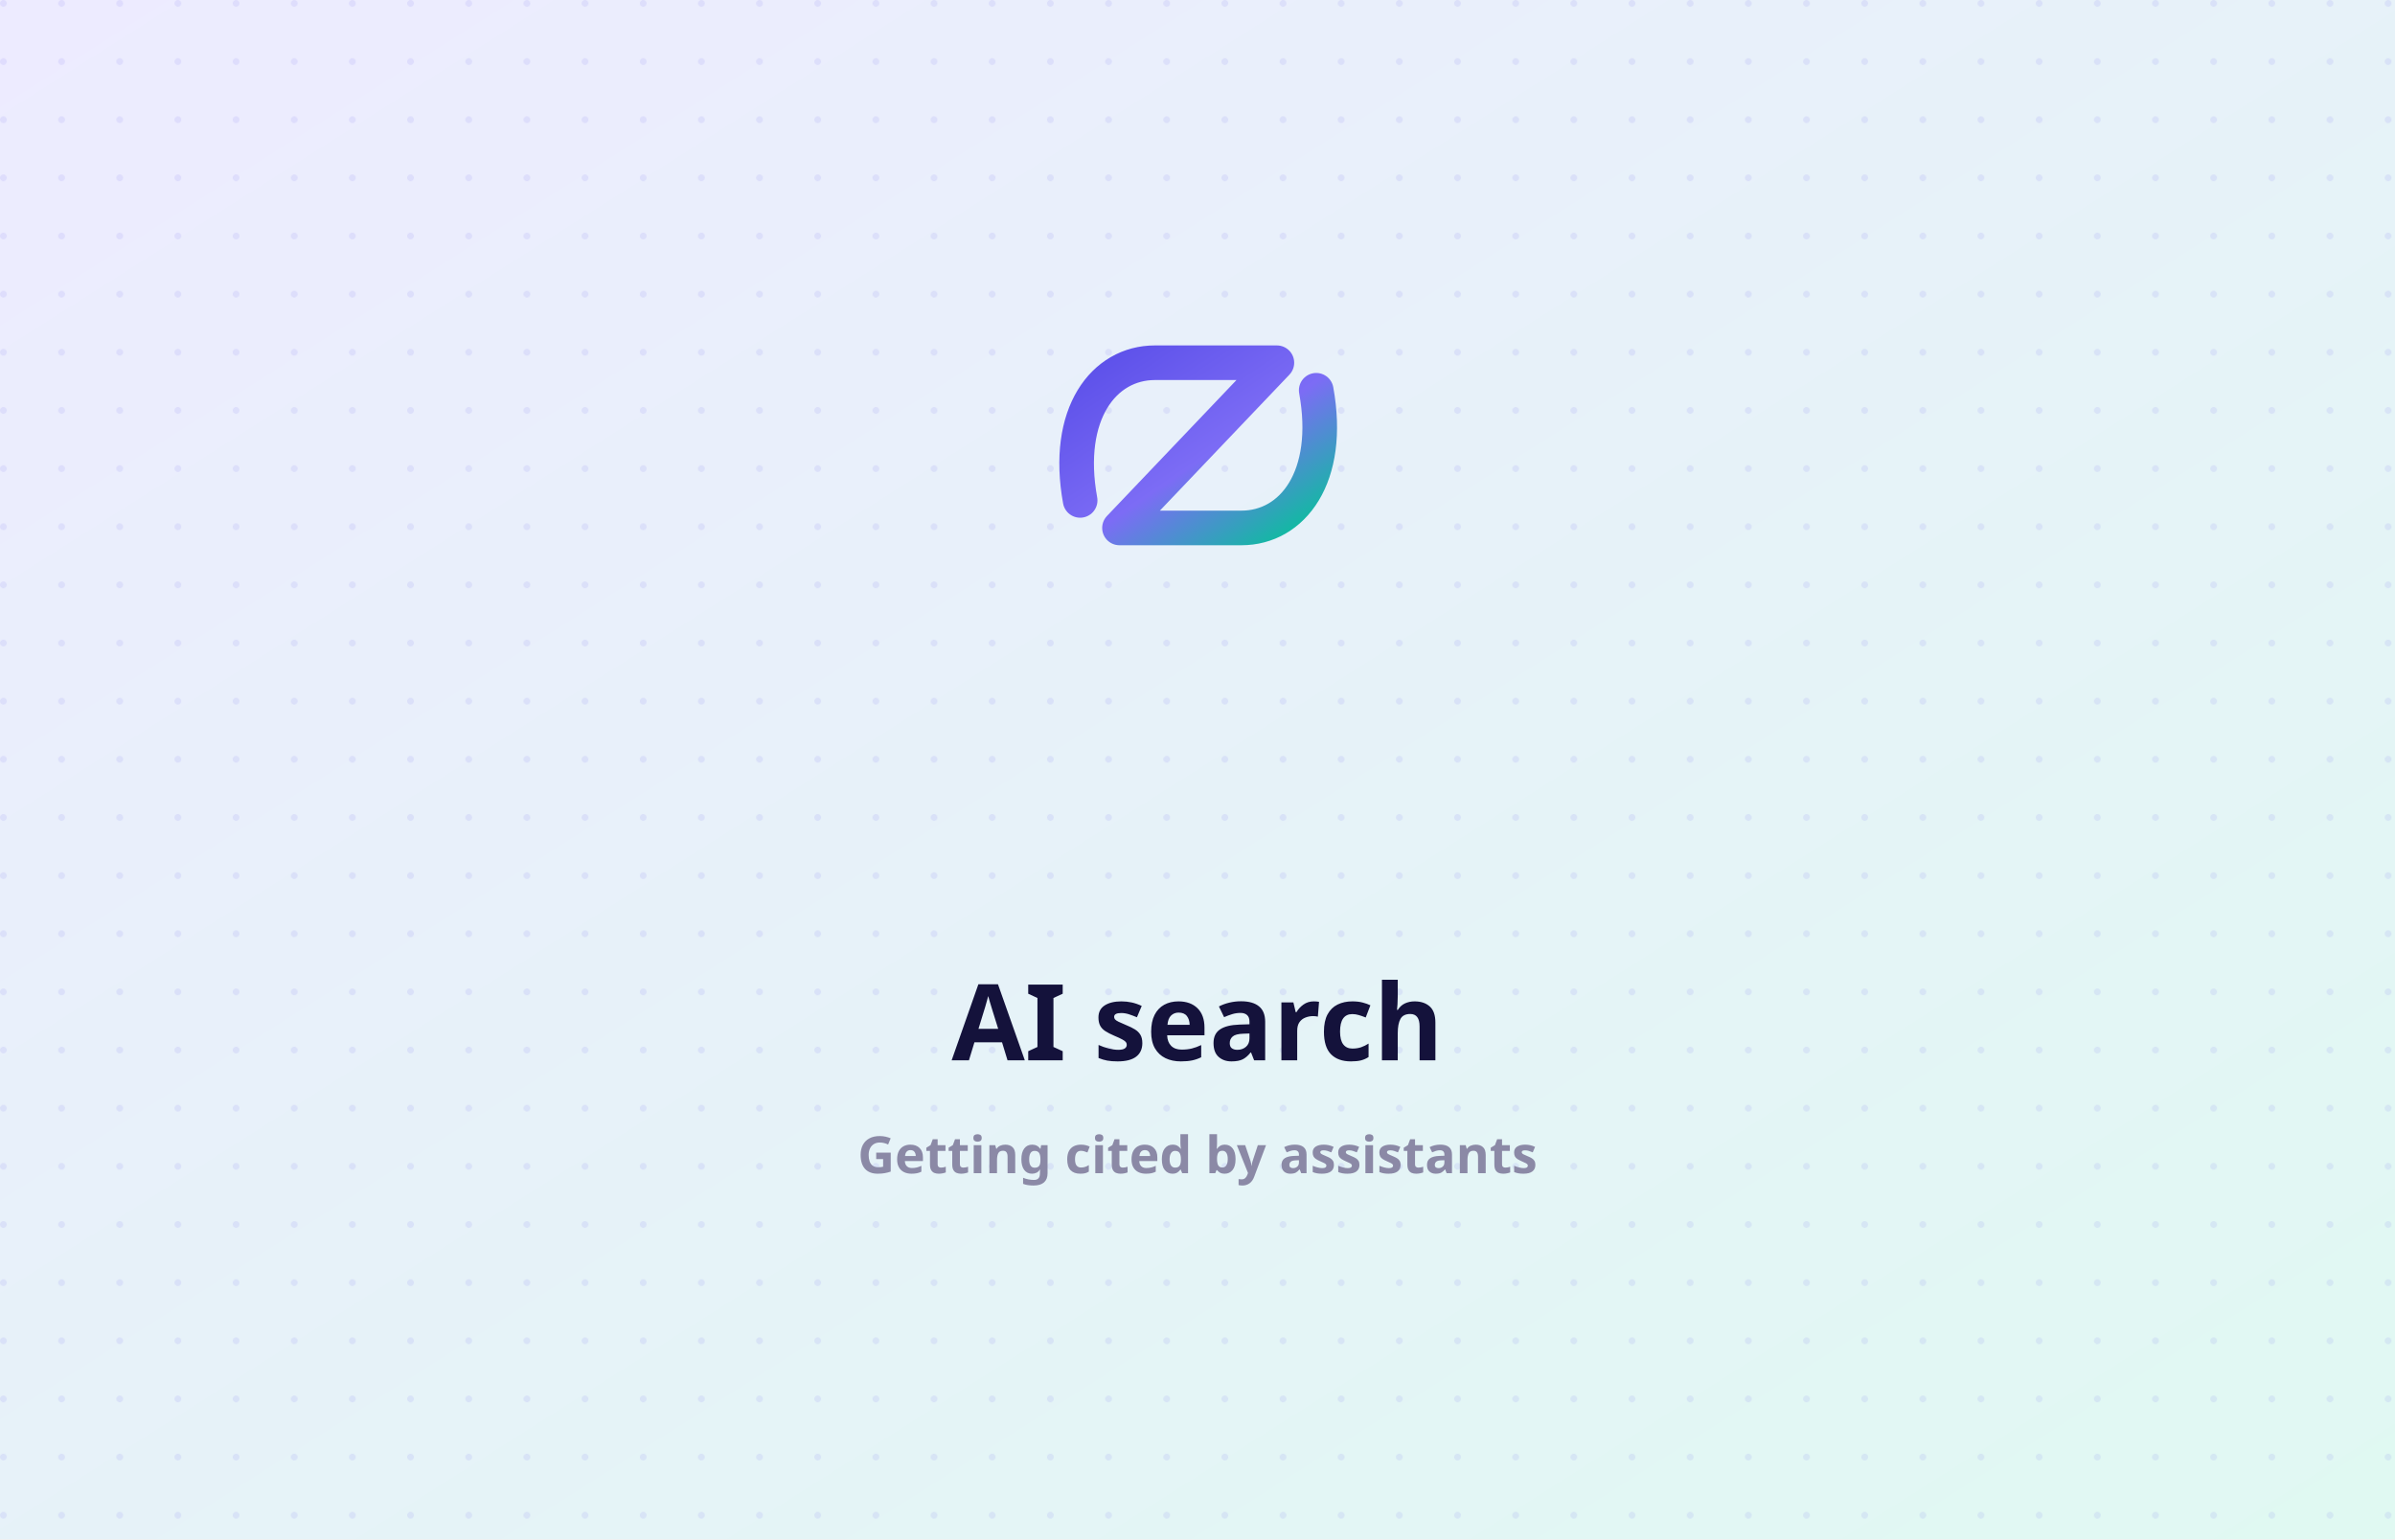
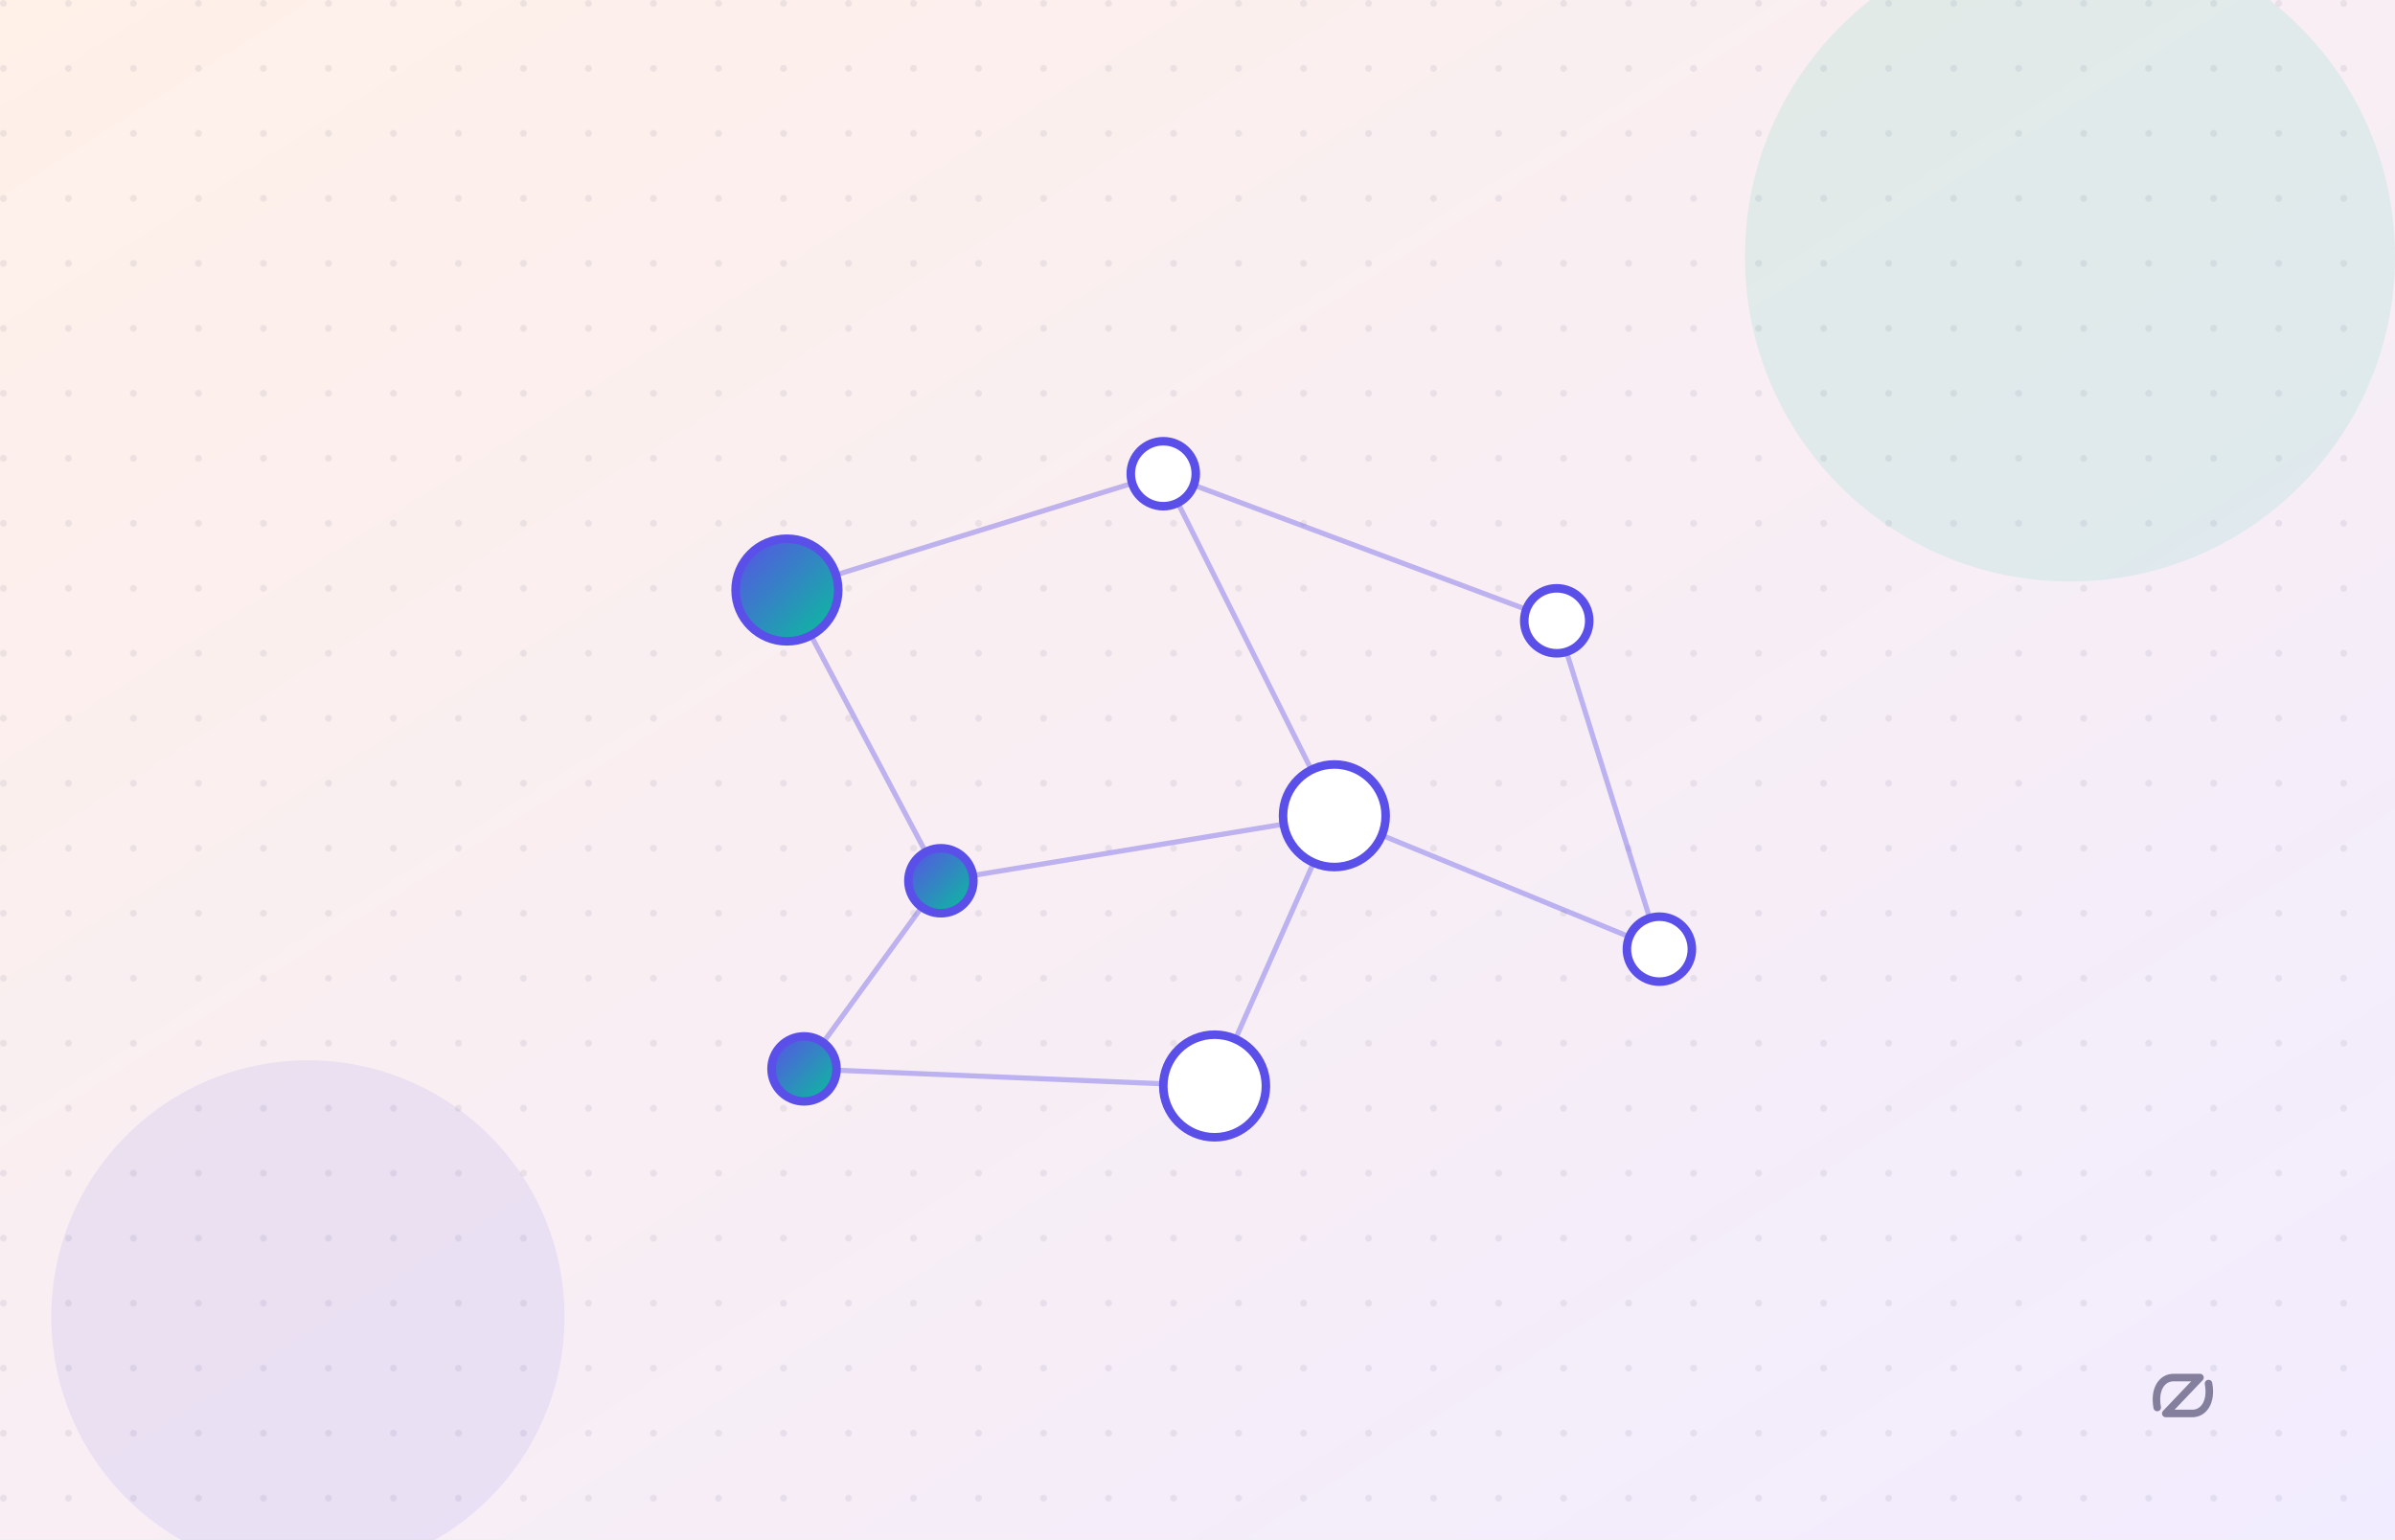
- <svg xmlns="http://www.w3.org/2000/svg" viewBox="0 0 1400 900" width="1400" height="900">
+ <svg xmlns="http://www.w3.org/2000/svg" viewBox="0 0 1400 900" width="1400" height="900" role="img">
  <defs>
    <linearGradient id="bg" x1="0" y1="0" x2="1" y2="1">
-       <stop offset="0" stop-color="#EDEBFF" />
-       <stop offset="1" stop-color="#E0F9F2" />
+       <stop offset="0" stop-color="#FFF0E8" />
+       <stop offset="1" stop-color="#F1ECFF" />
    </linearGradient>
-     <linearGradient id="s" x1="0" y1="0" x2="1" y2="1">
-       <stop stop-color="#5B4FE9" />
-       <stop offset=".55" stop-color="#7C6CF5" />
+     <linearGradient id="g1" x1="0" y1="0" x2="1" y2="1">
+       <stop offset="0" stop-color="#5B4FE9" />
      <stop offset="1" stop-color="#06C299" />
    </linearGradient>
-     <pattern id="d" width="34" height="34" patternUnits="userSpaceOnUse">
-       <circle cx="2" cy="2" r="2" fill="#5B4FE9" opacity=".10" />
+     <pattern id="dots" width="38" height="38" patternUnits="userSpaceOnUse">
+       <circle cx="2" cy="2" r="2" fill="#14123B" opacity=".07" />
    </pattern>
  </defs>
  <rect width="1400" height="900" fill="url(#bg)" />
-   <rect width="1400" height="900" fill="url(#d)" />
-   <g transform="translate(590 150) scale(4.6)">
-     <path d="M9 31C7 20 12 13.5 18.5 13.5H34L14 34.5H29.5C36 34.5 41 28 39 17" fill="none" stroke="url(#s)" stroke-width="4.4" stroke-linecap="round" stroke-linejoin="round" />
+   <rect width="1400" height="900" fill="url(#dots)" />
+   <circle cx="1210" cy="150" r="190" fill="#06C299" opacity=".10" />
+   <circle cx="180" cy="770" r="150" fill="#5B4FE9" opacity=".09" />
+   <g transform="translate(350 215)">
+     <line x1="110" y1="130" x2="330" y2="62" stroke="#5B4FE9" stroke-width="3" opacity=".38" />
+     <line x1="330" y1="62" x2="560" y2="148" stroke="#5B4FE9" stroke-width="3" opacity=".38" />
+     <line x1="110" y1="130" x2="200" y2="300" stroke="#5B4FE9" stroke-width="3" opacity=".38" />
+     <line x1="330" y1="62" x2="430" y2="262" stroke="#5B4FE9" stroke-width="3" opacity=".38" />
+     <line x1="560" y1="148" x2="620" y2="340" stroke="#5B4FE9" stroke-width="3" opacity=".38" />
+     <line x1="200" y1="300" x2="430" y2="262" stroke="#5B4FE9" stroke-width="3" opacity=".38" />
+     <line x1="430" y1="262" x2="620" y2="340" stroke="#5B4FE9" stroke-width="3" opacity=".38" />
+     <line x1="200" y1="300" x2="120" y2="410" stroke="#5B4FE9" stroke-width="3" opacity=".38" />
+     <line x1="430" y1="262" x2="360" y2="420" stroke="#5B4FE9" stroke-width="3" opacity=".38" />
+     <line x1="120" y1="410" x2="360" y2="420" stroke="#5B4FE9" stroke-width="3" opacity=".38" />
+     <circle cx="110" cy="130" r="30" fill="url(#g1)" stroke="#5B4FE9" stroke-width="5" />
+     <circle cx="330" cy="62" r="19" fill="#fff" stroke="#5B4FE9" stroke-width="5" />
+     <circle cx="560" cy="148" r="19" fill="#fff" stroke="#5B4FE9" stroke-width="5" />
+     <circle cx="200" cy="300" r="19" fill="url(#g1)" stroke="#5B4FE9" stroke-width="5" />
+     <circle cx="430" cy="262" r="30" fill="#fff" stroke="#5B4FE9" stroke-width="5" />
+     <circle cx="620" cy="340" r="19" fill="#fff" stroke="#5B4FE9" stroke-width="5" />
+     <circle cx="120" cy="410" r="19" fill="url(#g1)" stroke="#5B4FE9" stroke-width="5" />
+     <circle cx="360" cy="420" r="30" fill="#fff" stroke="#5B4FE9" stroke-width="5" />
  </g>
-   <text x="700" y="620" text-anchor="middle" font-family="Sora, Segoe UI, sans-serif" font-weight="800" font-size="62" fill="#14123B">AI search</text>
-   <text x="700" y="686" text-anchor="middle" font-family="Manrope, Segoe UI, sans-serif" font-weight="600" font-size="30" fill="#8B89A6">Getting cited by assistants</text>
+   <g transform="translate(1252 792)" opacity=".5">
+     <path d="M9 31C7 20 12 13.5 18.5 13.5H34L14 34.5H29.5C36 34.5 41 28 39 17" fill="none" stroke="#14123B" stroke-width="4.4" stroke-linecap="round" stroke-linejoin="round" />
+   </g>
</svg>
